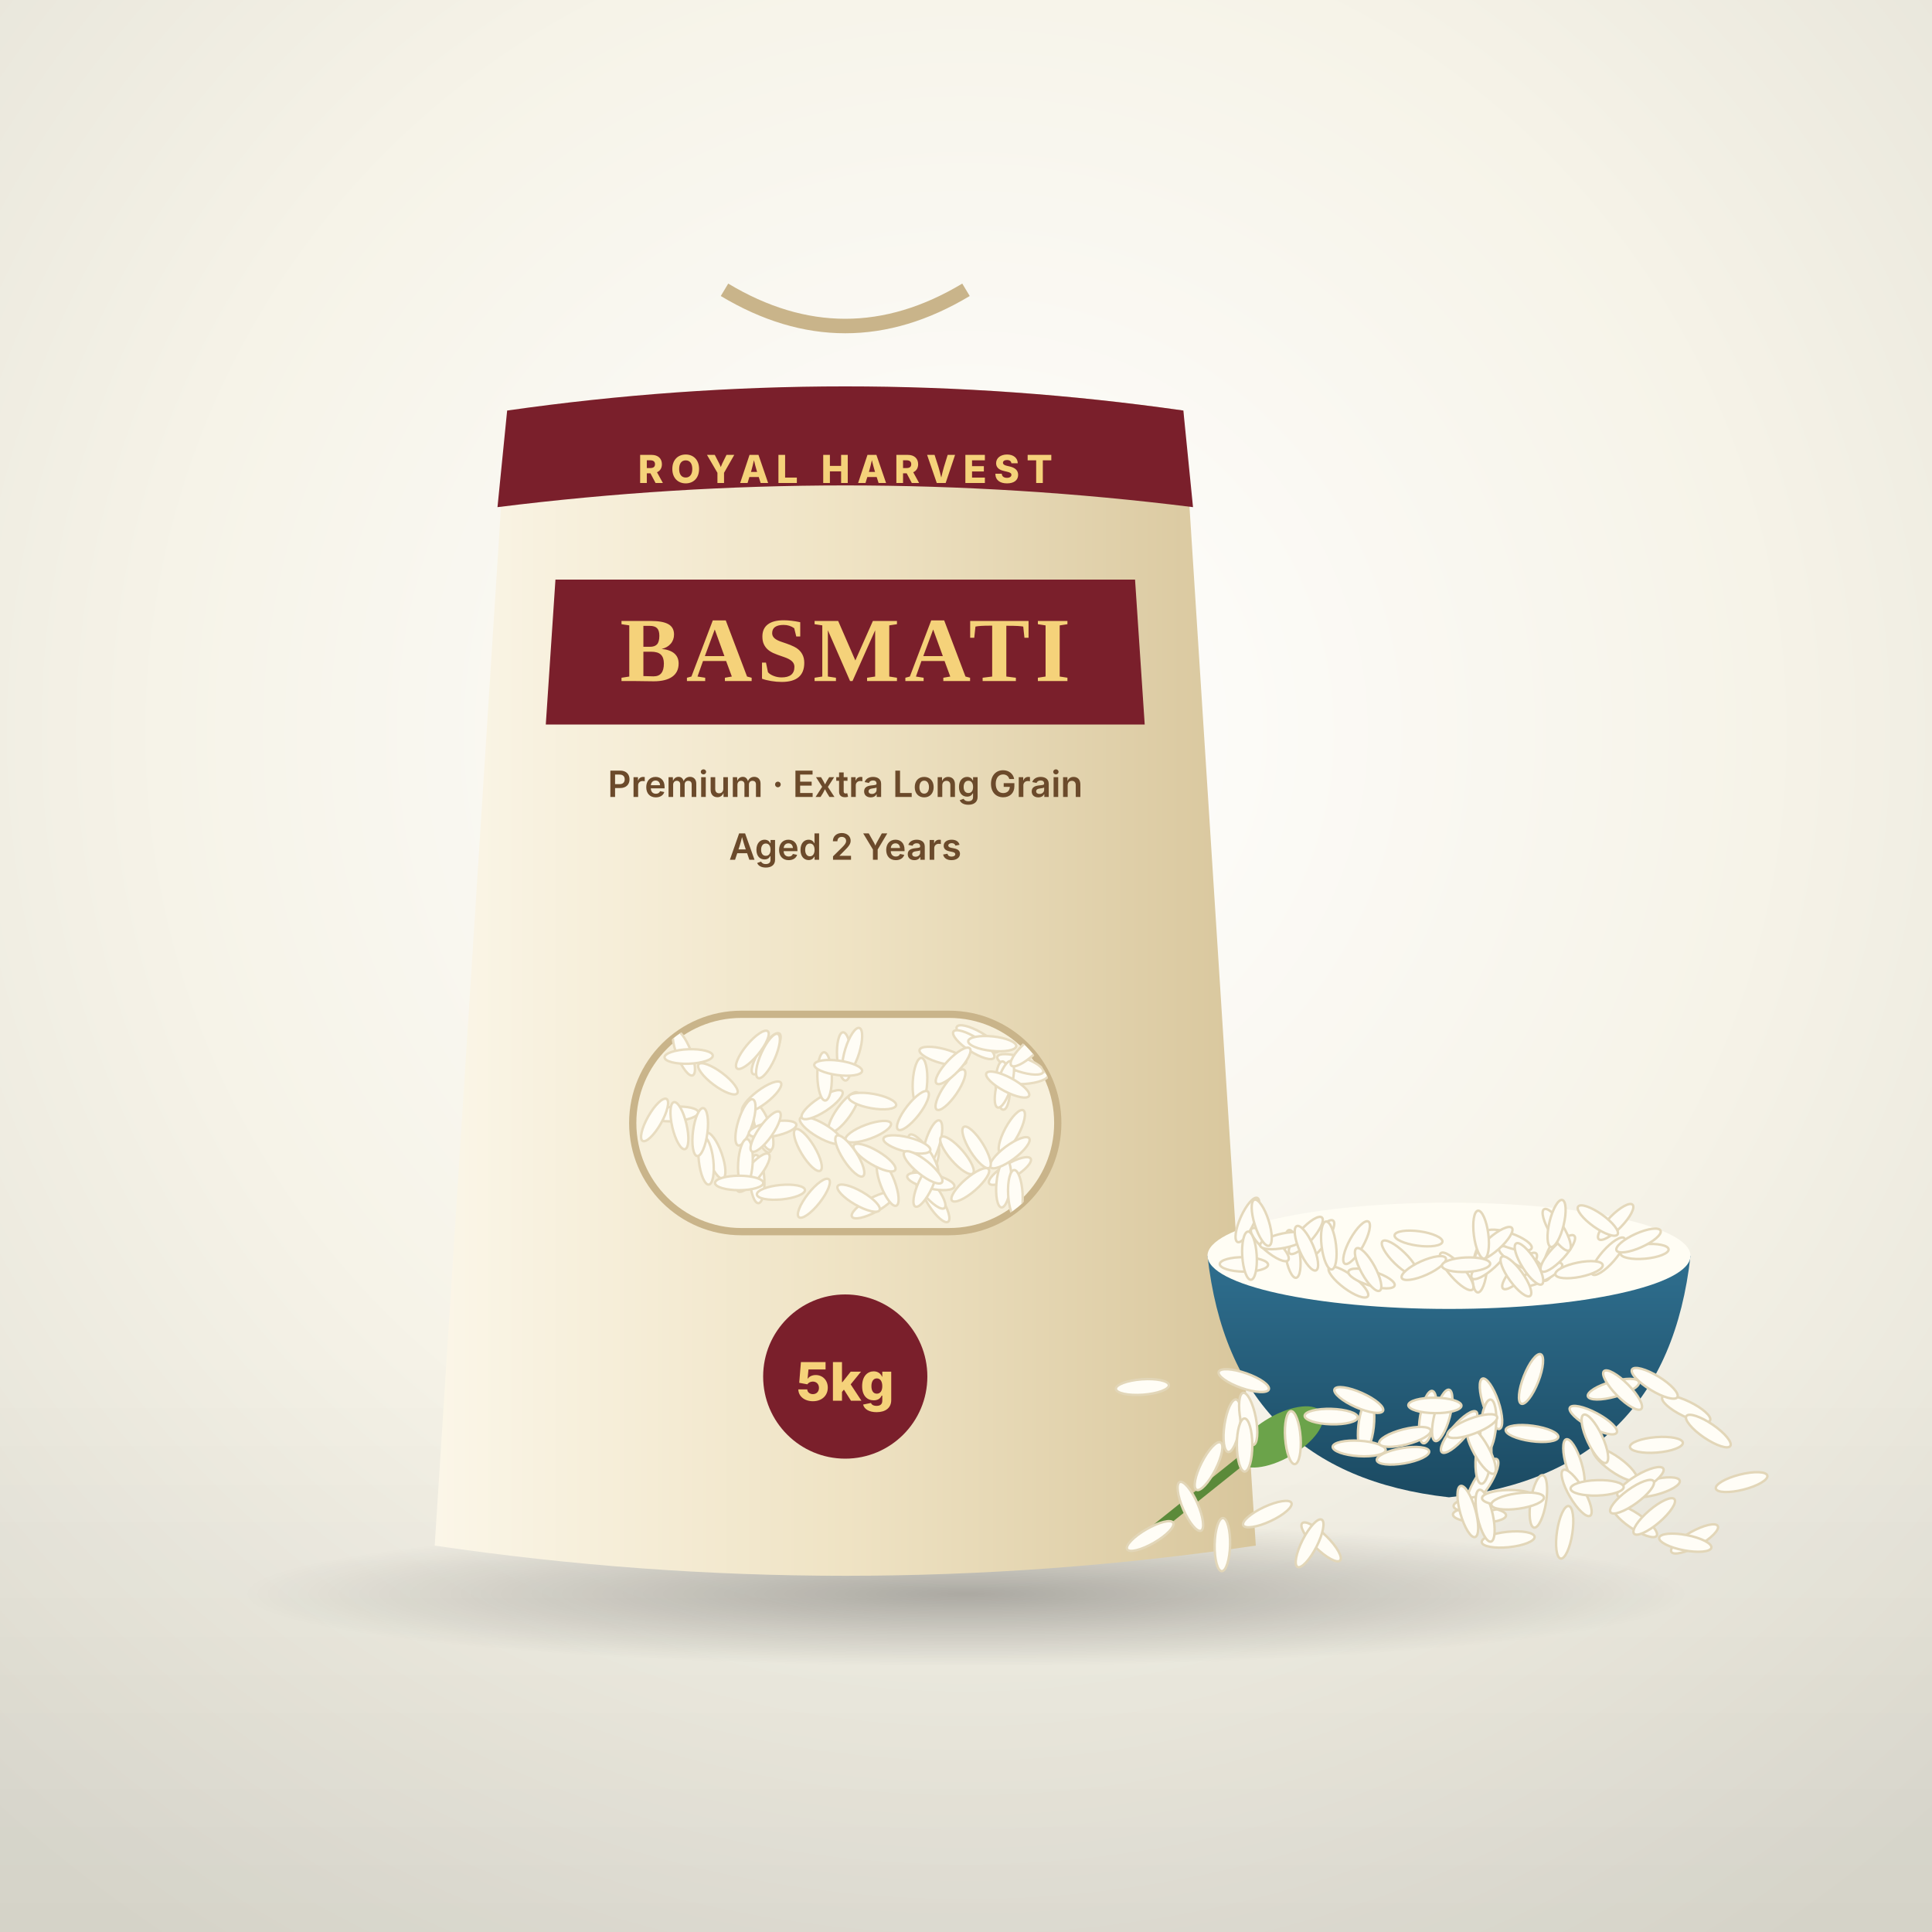
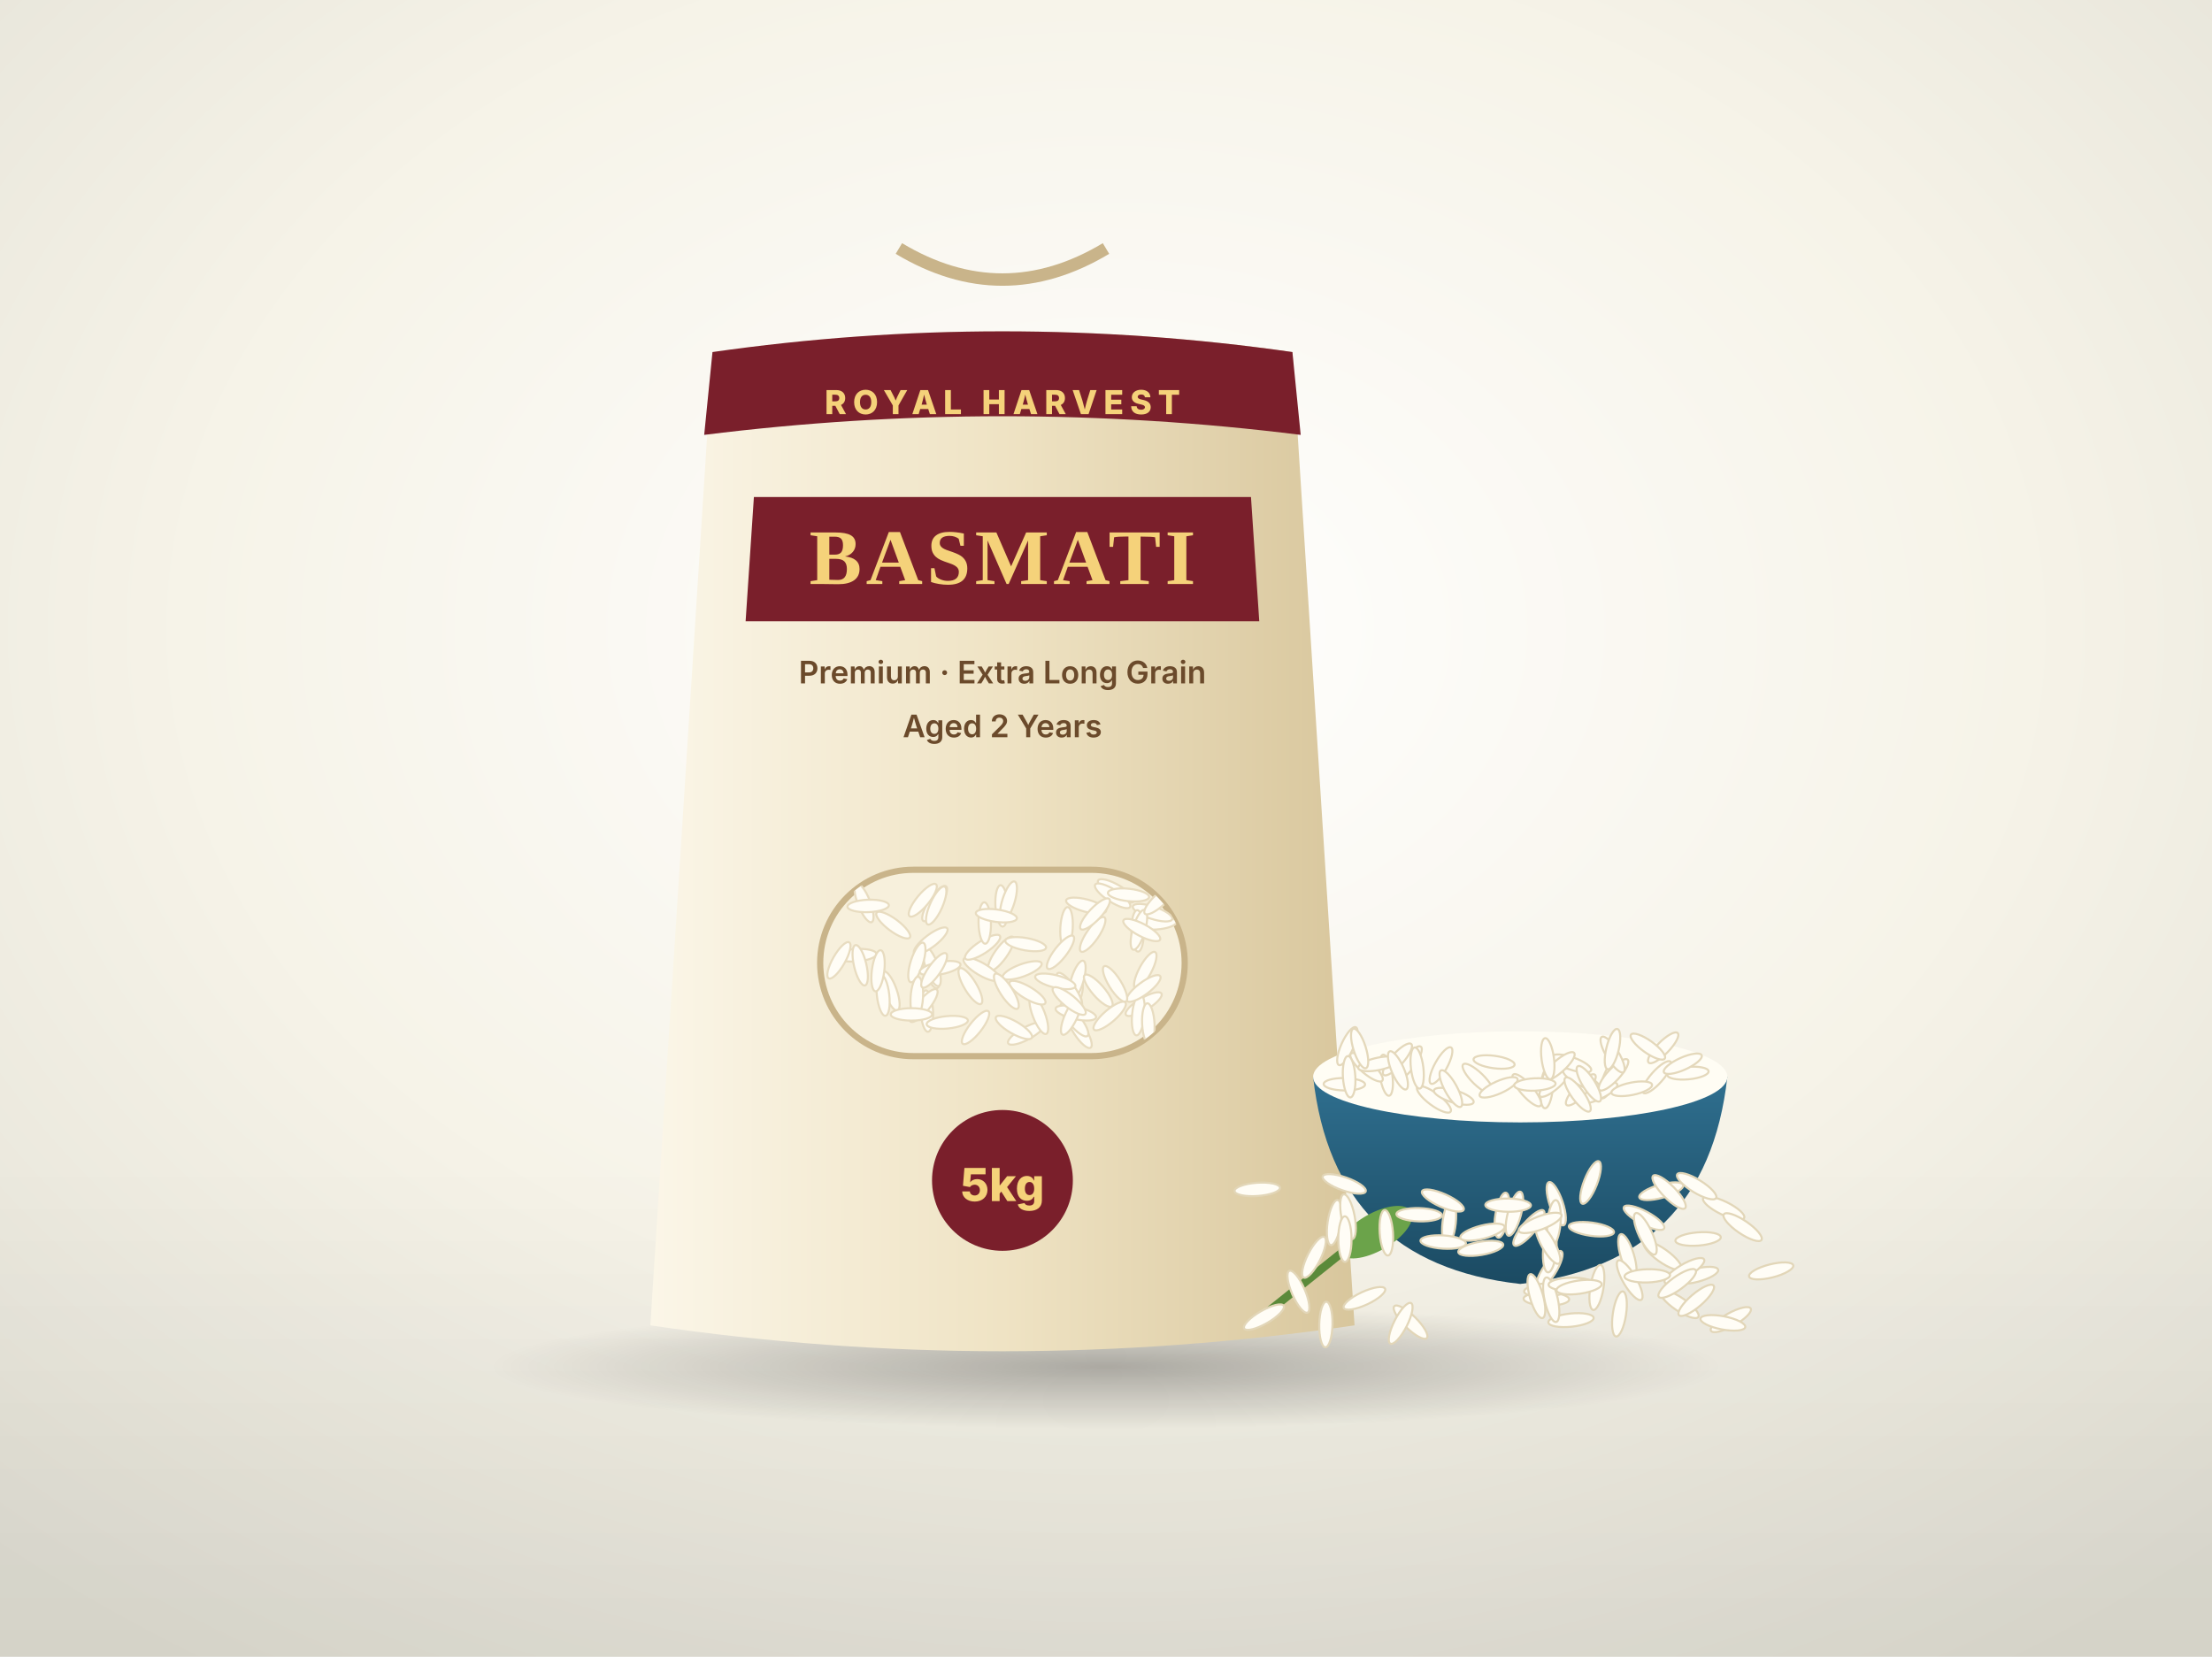
- <svg xmlns="http://www.w3.org/2000/svg" viewBox="0 0 800 800" width="800" height="800">
+ <svg xmlns="http://www.w3.org/2000/svg" viewBox="-134 0 1068 800" width="1068" height="800">
  <defs>
-     <linearGradient id="l160" x1="0" y1="0" x2="1" y2="0">
+     <linearGradient id="l161" x1="0" y1="0" x2="1" y2="0">
      <stop offset="0" stop-color="#fbf6e8" stop-opacity="1" />
      <stop offset="0.5" stop-color="#efe3c4" stop-opacity="1" />
      <stop offset="1" stop-color="#d8c69c" stop-opacity="1" />
    </linearGradient>
-     <radialGradient id="r161" cx="0.5" cy="0.5" r="0.5">
+     <radialGradient id="r162" cx="0.5" cy="0.5" r="0.5">
      <stop offset="0" stop-color="#000" stop-opacity="0.28" />
      <stop offset="1" stop-color="#000" stop-opacity="0" />
    </radialGradient>
-     <linearGradient id="l162" x1="0" y1="0" x2="0" y2="1">
+     <linearGradient id="l163" x1="0" y1="0" x2="0" y2="1">
      <stop offset="0" stop-color="#2f6f8f" stop-opacity="1" />
      <stop offset="1" stop-color="#1b4a62" stop-opacity="1" />
    </linearGradient>
-     <radialGradient id="r163" cx="0.5" cy="0.38" r="0.75">
+     <radialGradient id="r164" cx="0.5" cy="0.38" r="0.75">
      <stop offset="0" stop-color="#ffffff" stop-opacity="1" />
      <stop offset="0.55" stop-color="#f6f3e8" stop-opacity="1" />
      <stop offset="1" stop-color="#e2e0d5" stop-opacity="1" />
    </radialGradient>
-     <linearGradient id="l164" x1="0" y1="0" x2="0" y2="1">
+     <linearGradient id="l165" x1="0" y1="0" x2="0" y2="1">
      <stop offset="0" stop-color="#000" stop-opacity="0" />
      <stop offset="1" stop-color="#000" stop-opacity="0.06" />
    </linearGradient>
  </defs>
-   <rect width="800" height="800" fill="url(#r163)" />
-   <rect y="560" width="800" height="240" fill="url(#l164)" />
-   <ellipse cx="400" cy="660" rx="300" ry="30" fill="url(#r161)" />
-   <path d="M210 170 Q350 150 490 170 L520 640 Q350 665 180 640 Z" fill="url(#l160)" />
+   <rect x="-134" width="1068" height="800" fill="url(#r164)" />
+   <rect x="-134" y="560" width="1068" height="240" fill="url(#l165)" />
+   <ellipse cx="400" cy="660" rx="300" ry="30" fill="url(#r162)" />
+   <path d="M210 170 Q350 150 490 170 L520 640 Q350 665 180 640 Z" fill="url(#l161)" />
  <path d="M210 170 Q350 150 490 170 L494 210 Q350 192 206 210 Z" fill="#7a1f2b" />
  <text x="350" y="200" font-family="Inter, 'Segoe UI', Roboto, Arial, sans-serif" font-size="16" font-weight="800" fill="#f5d27a" text-anchor="middle" letter-spacing="3">ROYAL HARVEST</text>
  <path d="M230 240 L470 240 L474 300 L226 300 Z" fill="#7a1f2b" />
  <text x="350" y="282" font-family="Georgia, 'Times New Roman', serif" font-size="38" font-weight="800" fill="#f5d27a" text-anchor="middle" letter-spacing="2">BASMATI</text>
  <text x="350" y="330" font-family="Inter, 'Segoe UI', Roboto, Arial, sans-serif" font-size="15" font-weight="600" fill="#6b4a2b" text-anchor="middle" letter-spacing="0">Premium · Extra Long Grain</text>
  <text x="350" y="356" font-family="Inter, 'Segoe UI', Roboto, Arial, sans-serif" font-size="15" font-weight="600" fill="#6b4a2b" text-anchor="middle" letter-spacing="0">Aged 2 Years</text>
  <rect x="262" y="420" width="176" height="90" rx="45" fill="#f7f0dc" stroke="#c9b48a" stroke-width="3" />
  <clipPath id="win">
    <rect x="262" y="420" width="176" height="90" rx="45" />
  </clipPath>
  <g clip-path="url(#win)">
    <ellipse cx="361.561" cy="499.023" rx="10" ry="3" fill="#fffdf6" stroke="#e8dcc0" stroke-width="1" transform="rotate(151.3809 361.5614 499.0228)" />
    <ellipse cx="349.302" cy="460.576" rx="10" ry="3" fill="#fffdf6" stroke="#e8dcc0" stroke-width="1" transform="rotate(125.5809 349.3018 460.5765)" />
    <ellipse cx="418.971" cy="468.546" rx="10" ry="3" fill="#fffdf6" stroke="#e8dcc0" stroke-width="1" transform="rotate(118.3268 418.9705 468.5458)" />
    <ellipse cx="295.982" cy="478.531" rx="10" ry="3" fill="#fffdf6" stroke="#e8dcc0" stroke-width="1" transform="rotate(70.34449 295.9816 478.5311)" />
    <ellipse cx="367.554" cy="489.922" rx="10" ry="3" fill="#fffdf6" stroke="#e8dcc0" stroke-width="1" transform="rotate(69.08728 367.554 489.922)" />
    <ellipse cx="317.261" cy="436.336" rx="10" ry="3" fill="#fffdf6" stroke="#e8dcc0" stroke-width="1" transform="rotate(123.023 317.2614 436.3365)" />
    <ellipse cx="387.141" cy="497.524" rx="10" ry="3" fill="#fffdf6" stroke="#e8dcc0" stroke-width="1" transform="rotate(57.13527 387.1405 497.5241)" />
    <ellipse cx="311.542" cy="434.718" rx="10" ry="3" fill="#fffdf6" stroke="#e8dcc0" stroke-width="1" transform="rotate(129.6643 311.5421 434.7184)" />
    <ellipse cx="418.19" cy="484.893" rx="10" ry="3" fill="#fffdf6" stroke="#e8dcc0" stroke-width="1" transform="rotate(149.1807 418.1898 484.8931)" />
    <ellipse cx="424.038" cy="445.856" rx="10" ry="3" fill="#fffdf6" stroke="#e8dcc0" stroke-width="1" transform="rotate(176.1764 424.0382 445.8558)" />
    <ellipse cx="315.215" cy="467.69" rx="10" ry="3" fill="#fffdf6" stroke="#e8dcc0" stroke-width="1" transform="rotate(70.39702 315.2148 467.6902)" />
    <ellipse cx="384.169" cy="483.207" rx="10" ry="3" fill="#fffdf6" stroke="#e8dcc0" stroke-width="1" transform="rotate(112.2713 384.1692 483.2072)" />
    <ellipse cx="386.084" cy="473.505" rx="10" ry="3" fill="#fffdf6" stroke="#e8dcc0" stroke-width="1" transform="rotate(106.9545 386.0838 473.5053)" />
    <ellipse cx="313.507" cy="488.236" rx="10" ry="3" fill="#fffdf6" stroke="#e8dcc0" stroke-width="1" transform="rotate(86.86775 313.5067 488.2362)" />
    <ellipse cx="292.372" cy="480.578" rx="10" ry="3" fill="#fffdf6" stroke="#e8dcc0" stroke-width="1" transform="rotate(83.50131 292.3715 480.5777)" />
    <ellipse cx="359.526" cy="468.591" rx="10" ry="3" fill="#fffdf6" stroke="#e8dcc0" stroke-width="1" transform="rotate(159.8452 359.5256 468.5911)" />
    <ellipse cx="422.485" cy="440.731" rx="10" ry="3" fill="#fffdf6" stroke="#e8dcc0" stroke-width="1" transform="rotate(18.31558 422.4853 440.7307)" />
    <ellipse cx="315.906" cy="466.671" rx="10" ry="3" fill="#fffdf6" stroke="#e8dcc0" stroke-width="1" transform="rotate(70.69618 315.906 466.6707)" />
    <ellipse cx="415.609" cy="490.009" rx="10" ry="3" fill="#fffdf6" stroke="#e8dcc0" stroke-width="1" transform="rotate(95.42045 415.6092 490.0086)" />
    <ellipse cx="415.273" cy="449.511" rx="10" ry="3" fill="#fffdf6" stroke="#e8dcc0" stroke-width="1" transform="rotate(88.76219 415.2735 449.5112)" />
    <ellipse cx="418.15" cy="477.315" rx="10" ry="3" fill="#fffdf6" stroke="#e8dcc0" stroke-width="1" transform="rotate(143.2427 418.15 477.3151)" />
    <ellipse cx="323.366" cy="493.67" rx="10" ry="3" fill="#fffdf6" stroke="#e8dcc0" stroke-width="1" transform="rotate(174.5314 323.3655 493.6699)" />
    <ellipse cx="404.847" cy="430.187" rx="10" ry="3" fill="#fffdf6" stroke="#e8dcc0" stroke-width="1" transform="rotate(30.14654 404.8466 430.1873)" />
    <ellipse cx="390.42" cy="437.317" rx="10" ry="3" fill="#fffdf6" stroke="#e8dcc0" stroke-width="1" transform="rotate(14.85396 390.4198 437.3173)" />
    <ellipse cx="415.892" cy="448.989" rx="10" ry="3" fill="#fffdf6" stroke="#e8dcc0" stroke-width="1" transform="rotate(106.0748 415.8917 448.9889)" />
    <ellipse cx="311.948" cy="485.574" rx="10" ry="3" fill="#fffdf6" stroke="#e8dcc0" stroke-width="1" transform="rotate(129.5246 311.9476 485.5739)" />
    <ellipse cx="279.199" cy="461.266" rx="10" ry="3" fill="#fffdf6" stroke="#e8dcc0" stroke-width="1" transform="rotate(176.3113 279.1986 461.2665)" />
    <ellipse cx="283.18" cy="435.982" rx="10" ry="3" fill="#fffdf6" stroke="#e8dcc0" stroke-width="1" transform="rotate(68.61684 283.1799 435.9816)" />
    <ellipse cx="396.276" cy="478.392" rx="10" ry="3" fill="#fffdf6" stroke="#e8dcc0" stroke-width="1" transform="rotate(48.95162 396.2759 478.392)" />
    <ellipse cx="349.606" cy="437.445" rx="10" ry="3" fill="#fffdf6" stroke="#e8dcc0" stroke-width="1" transform="rotate(86.88277 349.6063 437.4448)" />
    <ellipse cx="339.944" cy="468.099" rx="10" ry="3" fill="#fffdf6" stroke="#e8dcc0" stroke-width="1" transform="rotate(30.24086 339.9441 468.0987)" />
    <ellipse cx="393.564" cy="451.224" rx="10" ry="3" fill="#fffdf6" stroke="#e8dcc0" stroke-width="1" transform="rotate(124.5322 393.5637 451.2244)" />
    <ellipse cx="403.195" cy="432.586" rx="10" ry="3" fill="#fffdf6" stroke="#e8dcc0" stroke-width="1" transform="rotate(32.76889 403.1953 432.5863)" />
    <ellipse cx="384.749" cy="492.505" rx="10" ry="3" fill="#fffdf6" stroke="#e8dcc0" stroke-width="1" transform="rotate(50.74015 384.7494 492.5054)" />
    <ellipse cx="404.376" cy="475.105" rx="10" ry="3" fill="#fffdf6" stroke="#e8dcc0" stroke-width="1" transform="rotate(58.03608 404.3757 475.1049)" />
    <ellipse cx="285.164" cy="437.472" rx="10" ry="3" fill="#fffdf6" stroke="#e8dcc0" stroke-width="1" transform="rotate(177.912 285.1638 437.4716)" />
    <ellipse cx="380.949" cy="448.044" rx="10" ry="3" fill="#fffdf6" stroke="#e8dcc0" stroke-width="1" transform="rotate(93.22895 380.9491 448.0436)" />
    <ellipse cx="281.327" cy="466.117" rx="10" ry="3" fill="#fffdf6" stroke="#e8dcc0" stroke-width="1" transform="rotate(76.76731 281.3273 466.1173)" />
    <ellipse cx="394.672" cy="441.359" rx="10" ry="3" fill="#fffdf6" stroke="#e8dcc0" stroke-width="1" transform="rotate(133.4078 394.6718 441.3589)" />
    <ellipse cx="297.273" cy="446.721" rx="10" ry="3" fill="#fffdf6" stroke="#e8dcc0" stroke-width="1" transform="rotate(36.83364 297.2734 446.7213)" />
    <ellipse cx="410.863" cy="432.156" rx="10" ry="3" fill="#fffdf6" stroke="#e8dcc0" stroke-width="1" transform="rotate(6.01923 410.8627 432.1562)" />
    <ellipse cx="420.444" cy="494.476" rx="10" ry="3" fill="#fffdf6" stroke="#e8dcc0" stroke-width="1" transform="rotate(87.07306 420.4436 494.4757)" />
    <ellipse cx="362.104" cy="479.355" rx="10" ry="3" fill="#fffdf6" stroke="#e8dcc0" stroke-width="1" transform="rotate(30.72215 362.1044 479.3553)" />
    <ellipse cx="352.893" cy="435.214" rx="10" ry="3" fill="#fffdf6" stroke="#e8dcc0" stroke-width="1" transform="rotate(107.1486 352.8928 435.2143)" />
    <ellipse cx="385.439" cy="489.164" rx="10" ry="3" fill="#fffdf6" stroke="#e8dcc0" stroke-width="1" transform="rotate(12.55515 385.4392 489.1638)" />
    <ellipse cx="361.228" cy="455.928" rx="10" ry="3" fill="#fffdf6" stroke="#e8dcc0" stroke-width="1" transform="rotate(10.04251 361.2279 455.9281)" />
    <ellipse cx="417.27" cy="449.097" rx="10" ry="3" fill="#fffdf6" stroke="#e8dcc0" stroke-width="1" transform="rotate(27.94052 417.2701 449.0967)" />
    <ellipse cx="315.362" cy="454.33" rx="10" ry="3" fill="#fffdf6" stroke="#e8dcc0" stroke-width="1" transform="rotate(142.7943 315.3615 454.3304)" />
    <ellipse cx="401.778" cy="490.622" rx="10" ry="3" fill="#fffdf6" stroke="#e8dcc0" stroke-width="1" transform="rotate(139.2424 401.7781 490.6223)" />
    <ellipse cx="383.232" cy="490.533" rx="10" ry="3" fill="#fffdf6" stroke="#e8dcc0" stroke-width="1" transform="rotate(114.7688 383.232 490.5335)" />
    <ellipse cx="382.329" cy="478.163" rx="10" ry="3" fill="#fffdf6" stroke="#e8dcc0" stroke-width="1" transform="rotate(55.55912 382.3293 478.1632)" />
    <ellipse cx="334.532" cy="476.192" rx="10" ry="3" fill="#fffdf6" stroke="#e8dcc0" stroke-width="1" transform="rotate(58.92899 334.5322 476.1915)" />
    <ellipse cx="308.677" cy="464.756" rx="10" ry="3" fill="#fffdf6" stroke="#e8dcc0" stroke-width="1" transform="rotate(107.6784 308.6769 464.7558)" />
    <ellipse cx="378.027" cy="459.857" rx="10" ry="3" fill="#fffdf6" stroke="#e8dcc0" stroke-width="1" transform="rotate(128.0125 378.0273 459.8566)" />
    <ellipse cx="308.656" cy="481.654" rx="10" ry="3" fill="#fffdf6" stroke="#e8dcc0" stroke-width="1" transform="rotate(93.51076 308.6558 481.6543)" />
    <ellipse cx="340.425" cy="457.419" rx="10" ry="3" fill="#fffdf6" stroke="#e8dcc0" stroke-width="1" transform="rotate(146.7962 340.4245 457.4188)" />
    <ellipse cx="289.944" cy="468.773" rx="10" ry="3" fill="#fffdf6" stroke="#e8dcc0" stroke-width="1" transform="rotate(97.24062 289.9438 468.7727)" />
    <ellipse cx="375.519" cy="473.891" rx="10" ry="3" fill="#fffdf6" stroke="#e8dcc0" stroke-width="1" transform="rotate(13.99321 375.5189 473.8912)" />
    <ellipse cx="337.011" cy="496.167" rx="10" ry="3" fill="#fffdf6" stroke="#e8dcc0" stroke-width="1" transform="rotate(128.218 337.0112 496.1671)" />
    <ellipse cx="351.894" cy="478.668" rx="10" ry="3" fill="#fffdf6" stroke="#e8dcc0" stroke-width="1" transform="rotate(56.94262 351.8944 478.6679)" />
    <ellipse cx="426.104" cy="434.41" rx="10" ry="3" fill="#fffdf6" stroke="#e8dcc0" stroke-width="1" transform="rotate(137.2762 426.1037 434.4102)" />
    <ellipse cx="341.452" cy="445.716" rx="10" ry="3" fill="#fffdf6" stroke="#e8dcc0" stroke-width="1" transform="rotate(88.59847 341.4517 445.7159)" />
    <ellipse cx="306.07" cy="489.837" rx="10" ry="3" fill="#fffdf6" stroke="#e8dcc0" stroke-width="1" transform="rotate(179.9443 306.0701 489.8375)" />
    <ellipse cx="355.531" cy="496.133" rx="10" ry="3" fill="#fffdf6" stroke="#e8dcc0" stroke-width="1" transform="rotate(29.96953 355.5314 496.1331)" />
    <ellipse cx="347.07" cy="442.178" rx="10" ry="3" fill="#fffdf6" stroke="#e8dcc0" stroke-width="1" transform="rotate(7.697249 347.0697 442.1781)" />
    <ellipse cx="382.233" cy="483.375" rx="10" ry="3" fill="#fffdf6" stroke="#e8dcc0" stroke-width="1" transform="rotate(38.87394 382.2325 483.3752)" />
    <ellipse cx="271.05" cy="463.736" rx="10" ry="3" fill="#fffdf6" stroke="#e8dcc0" stroke-width="1" transform="rotate(119.6838 271.05 463.7365)" />
    <ellipse cx="319.915" cy="467.518" rx="10" ry="3" fill="#fffdf6" stroke="#e8dcc0" stroke-width="1" transform="rotate(169.2533 319.9146 467.5184)" />
    <ellipse cx="317.034" cy="468.578" rx="10" ry="3" fill="#fffdf6" stroke="#e8dcc0" stroke-width="1" transform="rotate(125.1259 317.0338 468.5779)" />
    <ellipse cx="318.009" cy="437.277" rx="10" ry="3" fill="#fffdf6" stroke="#e8dcc0" stroke-width="1" transform="rotate(114.2137 318.0091 437.2767)" />
  </g>
  <circle cx="350" cy="570" r="34" fill="#7a1f2b" />
  <text x="350" y="580" font-family="Inter, 'Segoe UI', Roboto, Arial, sans-serif" font-size="22" font-weight="800" fill="#f5d27a" text-anchor="middle" letter-spacing="0">5kg</text>
  <path d="M300 120 Q350 150 400 120" fill="none" stroke="#c9b48a" stroke-width="6" />
  <path d="M540 540 Q600 620 660 540 Z" fill="#fff" />
-   <path d="M500 520 L700 520 Q690 610 600 620 Q510 610 500 520 Z" fill="url(#l162)" />
+   <path d="M500 520 L700 520 Q690 610 600 620 Q510 610 500 520 Z" fill="url(#l163)" />
  <ellipse cx="600" cy="520" rx="100" ry="22" fill="#fffdf4" />
  <ellipse cx="535.238" cy="519.217" rx="10" ry="3" fill="#fffdf6" stroke="#e4d8bb" stroke-width="1" transform="rotate(81.61771 535.2384 519.2169)" />
  <ellipse cx="629.241" cy="526.291" rx="10" ry="3" fill="#fffdf6" stroke="#e4d8bb" stroke-width="1" transform="rotate(133.421 629.2415 526.2906)" />
  <ellipse cx="612.751" cy="525.204" rx="10" ry="3" fill="#fffdf6" stroke="#e4d8bb" stroke-width="1" transform="rotate(94.86585 612.7513 525.2043)" />
  <ellipse cx="642.949" cy="520.956" rx="10" ry="3" fill="#fffdf6" stroke="#e4d8bb" stroke-width="1" transform="rotate(110.7022 642.9491 520.9558)" />
  <ellipse cx="616.887" cy="522.554" rx="10" ry="3" fill="#fffdf6" stroke="#e4d8bb" stroke-width="1" transform="rotate(137.4607 616.8867 522.5539)" />
  <ellipse cx="637.765" cy="527.789" rx="10" ry="3" fill="#fffdf6" stroke="#e4d8bb" stroke-width="1" transform="rotate(154.6739 637.7648 527.7894)" />
  <ellipse cx="629.692" cy="521.296" rx="10" ry="3" fill="#fffdf6" stroke="#e4d8bb" stroke-width="1" transform="rotate(27.03737 629.6921 521.2955)" />
  <ellipse cx="558.346" cy="530.851" rx="10" ry="3" fill="#fffdf6" stroke="#e4d8bb" stroke-width="1" transform="rotate(36.60954 558.3464 530.8508)" />
  <ellipse cx="669.01" cy="505.981" rx="10" ry="3" fill="#fffdf6" stroke="#e4d8bb" stroke-width="1" transform="rotate(134.4854 669.0099 505.9809)" />
  <ellipse cx="603.172" cy="526.445" rx="10" ry="3" fill="#fffdf6" stroke="#e4d8bb" stroke-width="1" transform="rotate(48.83721 603.1723 526.4454)" />
  <ellipse cx="546.116" cy="513.507" rx="10" ry="3" fill="#fffdf6" stroke="#e4d8bb" stroke-width="1" transform="rotate(126.0964 546.1162 513.5073)" />
  <ellipse cx="624.793" cy="513.533" rx="10" ry="3" fill="#fffdf6" stroke="#e4d8bb" stroke-width="1" transform="rotate(19.4097 624.7927 513.533)" />
  <ellipse cx="567.92" cy="529.398" rx="10" ry="3" fill="#fffdf6" stroke="#e4d8bb" stroke-width="1" transform="rotate(17.02839 567.9201 529.3981)" />
  <ellipse cx="540.701" cy="511.583" rx="10" ry="3" fill="#fffdf6" stroke="#e4d8bb" stroke-width="1" transform="rotate(131.9109 540.7007 511.5835)" />
  <ellipse cx="515.089" cy="523.572" rx="10" ry="3" fill="#fffdf6" stroke="#e4d8bb" stroke-width="1" transform="rotate(0.7600872 515.0892 523.5717)" />
  <ellipse cx="680.972" cy="518.203" rx="10" ry="3" fill="#fffdf6" stroke="#e4d8bb" stroke-width="1" transform="rotate(174.8664 680.9725 518.2034)" />
  <ellipse cx="618.524" cy="515.038" rx="10" ry="3" fill="#fffdf6" stroke="#e4d8bb" stroke-width="1" transform="rotate(138.6332 618.5244 515.038)" />
  <ellipse cx="561.734" cy="514.548" rx="10" ry="3" fill="#fffdf6" stroke="#e4d8bb" stroke-width="1" transform="rotate(119.0838 561.7338 514.5481)" />
  <ellipse cx="645.052" cy="519.028" rx="10" ry="3" fill="#fffdf6" stroke="#e4d8bb" stroke-width="1" transform="rotate(132.9364 645.0516 519.0279)" />
  <ellipse cx="579.618" cy="520.969" rx="10" ry="3" fill="#fffdf6" stroke="#e4d8bb" stroke-width="1" transform="rotate(44.30972 579.618 520.9689)" />
  <ellipse cx="525.81" cy="515.366" rx="10" ry="3" fill="#fffdf6" stroke="#e4d8bb" stroke-width="1" transform="rotate(40.52226 525.8104 515.3657)" />
  <ellipse cx="644.602" cy="509.237" rx="10" ry="3" fill="#fffdf6" stroke="#e4d8bb" stroke-width="1" transform="rotate(58.34294 644.602 509.2374)" />
  <ellipse cx="531.591" cy="513.706" rx="10" ry="3" fill="#fffdf6" stroke="#e4d8bb" stroke-width="1" transform="rotate(168.1936 531.5913 513.7056)" />
  <ellipse cx="665.976" cy="520.18" rx="10" ry="3" fill="#fffdf6" stroke="#e4d8bb" stroke-width="1" transform="rotate(131.3629 665.9762 520.1796)" />
  <ellipse cx="661.631" cy="505.404" rx="10" ry="3" fill="#fffdf6" stroke="#e4d8bb" stroke-width="1" transform="rotate(35.40445 661.6313 505.404)" />
  <ellipse cx="550.235" cy="515.738" rx="10" ry="3" fill="#fffdf6" stroke="#e4d8bb" stroke-width="1" transform="rotate(83.00006 550.2351 515.7376)" />
  <ellipse cx="540.957" cy="516.865" rx="10" ry="3" fill="#fffdf6" stroke="#e4d8bb" stroke-width="1" transform="rotate(66.53143 540.957 516.8646)" />
  <ellipse cx="516.531" cy="505.162" rx="10" ry="3" fill="#fffdf6" stroke="#e4d8bb" stroke-width="1" transform="rotate(114.2036 516.5309 505.1622)" />
  <ellipse cx="587.369" cy="512.831" rx="10" ry="3" fill="#fffdf6" stroke="#e4d8bb" stroke-width="1" transform="rotate(7.746776 587.3686 512.8312)" />
  <ellipse cx="589.56" cy="525.074" rx="10" ry="3" fill="#fffdf6" stroke="#e4d8bb" stroke-width="1" transform="rotate(155.7428 589.5598 525.0737)" />
  <ellipse cx="607.064" cy="523.691" rx="10" ry="3" fill="#fffdf6" stroke="#e4d8bb" stroke-width="1" transform="rotate(177.4453 607.0636 523.6907)" />
  <ellipse cx="678.482" cy="513.668" rx="10" ry="3" fill="#fffdf6" stroke="#e4d8bb" stroke-width="1" transform="rotate(155.7703 678.4824 513.6682)" />
  <ellipse cx="653.843" cy="525.756" rx="10" ry="3" fill="#fffdf6" stroke="#e4d8bb" stroke-width="1" transform="rotate(168.5792 653.843 525.7558)" />
  <ellipse cx="633.122" cy="523.351" rx="10" ry="3" fill="#fffdf6" stroke="#e4d8bb" stroke-width="1" transform="rotate(57.7542 633.1221 523.3509)" />
  <ellipse cx="566.51" cy="525.68" rx="10" ry="3" fill="#fffdf6" stroke="#e4d8bb" stroke-width="1" transform="rotate(61.32926 566.5105 525.6803)" />
  <ellipse cx="644.547" cy="506.602" rx="10" ry="3" fill="#fffdf6" stroke="#e4d8bb" stroke-width="1" transform="rotate(103.6091 644.5473 506.6022)" />
  <ellipse cx="613.291" cy="511.237" rx="10" ry="3" fill="#fffdf6" stroke="#e4d8bb" stroke-width="1" transform="rotate(82.5641 613.2912 511.2375)" />
  <ellipse cx="627.711" cy="528.529" rx="10" ry="3" fill="#fffdf6" stroke="#e4d8bb" stroke-width="1" transform="rotate(53.97945 627.7111 528.5286)" />
  <ellipse cx="517.385" cy="519.953" rx="10" ry="3" fill="#fffdf6" stroke="#e4d8bb" stroke-width="1" transform="rotate(86.50884 517.385 519.9527)" />
  <ellipse cx="522.456" cy="506.304" rx="10" ry="3" fill="#fffdf6" stroke="#e4d8bb" stroke-width="1" transform="rotate(72.40437 522.4556 506.3045)" />
  <path d="M470 640 L520 600" stroke="#5b8a3a" stroke-width="4" />
  <ellipse cx="530" cy="595" rx="20" ry="9" fill="#6ba34a" transform="rotate(-30 530 595)" />
  <ellipse cx="473.043" cy="574.337" rx="11" ry="3.2" fill="#fffdf6" stroke="#e2d6b8" stroke-width="1" transform="rotate(175.8434 473.0432 574.3371)" />
  <ellipse cx="651.747" cy="606.501" rx="11" ry="3.2" fill="#fffdf6" stroke="#e2d6b8" stroke-width="1" transform="rotate(72.9939 651.7475 606.5012)" />
  <ellipse cx="591.22" cy="586.795" rx="11" ry="3.2" fill="#fffdf6" stroke="#e2d6b8" stroke-width="1" transform="rotate(99.59861 591.2205 586.7948)" />
  <ellipse cx="659.754" cy="588.047" rx="11" ry="3.2" fill="#fffdf6" stroke="#e2d6b8" stroke-width="1" transform="rotate(28.07071 659.7537 588.0471)" />
  <ellipse cx="668.663" cy="606.288" rx="11" ry="3.2" fill="#fffdf6" stroke="#e2d6b8" stroke-width="1" transform="rotate(35.48471 668.6634 606.2882)" />
  <ellipse cx="565.669" cy="590.527" rx="11" ry="3.2" fill="#fffdf6" stroke="#e2d6b8" stroke-width="1" transform="rotate(96.25311 565.6692 590.5273)" />
  <ellipse cx="547.046" cy="638.456" rx="11" ry="3.2" fill="#fffdf6" stroke="#e2d6b8" stroke-width="1" transform="rotate(44.55605 547.0459 638.4562)" />
  <ellipse cx="698.223" cy="583.355" rx="11" ry="3.2" fill="#fffdf6" stroke="#e2d6b8" stroke-width="1" transform="rotate(25.85833 698.2227 583.3554)" />
  <ellipse cx="510.207" cy="590.367" rx="11" ry="3.2" fill="#fffdf6" stroke="#e2d6b8" stroke-width="1" transform="rotate(98.62226 510.2074 590.3666)" />
  <ellipse cx="668.087" cy="575.216" rx="11" ry="3.2" fill="#fffdf6" stroke="#e2d6b8" stroke-width="1" transform="rotate(164.3293 668.0872 575.2163)" />
  <ellipse cx="613.965" cy="613.514" rx="11" ry="3.2" fill="#fffdf6" stroke="#e2d6b8" stroke-width="1" transform="rotate(122.4164 613.9648 613.5137)" />
  <ellipse cx="721.157" cy="613.707" rx="11" ry="3.2" fill="#fffdf6" stroke="#e2d6b8" stroke-width="1" transform="rotate(165.8169 721.1573 613.7066)" />
  <ellipse cx="685.183" cy="572.798" rx="11" ry="3.2" fill="#fffdf6" stroke="#e2d6b8" stroke-width="1" transform="rotate(31.48948 685.1834 572.7985)" />
  <ellipse cx="562.815" cy="599.772" rx="11" ry="3.2" fill="#fffdf6" stroke="#e2d6b8" stroke-width="1" transform="rotate(3.631701 562.8151 599.7721)" />
  <ellipse cx="492.908" cy="623.761" rx="11" ry="3.2" fill="#fffdf6" stroke="#e2d6b8" stroke-width="1" transform="rotate(66.41447 492.9076 623.7611)" />
  <ellipse cx="580.946" cy="602.806" rx="11" ry="3.2" fill="#fffdf6" stroke="#e2d6b8" stroke-width="1" transform="rotate(170.3198 580.9461 602.8064)" />
  <ellipse cx="652.853" cy="618.181" rx="11" ry="3.2" fill="#fffdf6" stroke="#e2d6b8" stroke-width="1" transform="rotate(59.51663 652.8531 618.1808)" />
  <ellipse cx="562.647" cy="579.715" rx="11" ry="3.2" fill="#fffdf6" stroke="#e2d6b8" stroke-width="1" transform="rotate(23.99279 562.647 579.7154)" />
  <ellipse cx="707.389" cy="592.57" rx="11" ry="3.2" fill="#fffdf6" stroke="#e2d6b8" stroke-width="1" transform="rotate(34.26759 707.3891 592.5699)" />
  <ellipse cx="634.374" cy="593.574" rx="11" ry="3.2" fill="#fffdf6" stroke="#e2d6b8" stroke-width="1" transform="rotate(7.85364 634.3743 593.574)" />
  <ellipse cx="647.906" cy="634.496" rx="11" ry="3.2" fill="#fffdf6" stroke="#e2d6b8" stroke-width="1" transform="rotate(98.61708 647.906 634.496)" />
  <ellipse cx="684.91" cy="615.867" rx="11" ry="3.2" fill="#fffdf6" stroke="#e2d6b8" stroke-width="1" transform="rotate(165.578 684.9102 615.8671)" />
  <ellipse cx="500.431" cy="607.095" rx="11" ry="3.2" fill="#fffdf6" stroke="#e2d6b8" stroke-width="1" transform="rotate(116.8499 500.4308 607.095)" />
  <ellipse cx="701.677" cy="637.235" rx="11" ry="3.2" fill="#fffdf6" stroke="#e2d6b8" stroke-width="1" transform="rotate(150.8323 701.6769 637.2349)" />
  <ellipse cx="624.501" cy="637.471" rx="11" ry="3.2" fill="#fffdf6" stroke="#e2d6b8" stroke-width="1" transform="rotate(174.1511 624.501 637.471)" />
  <ellipse cx="612.628" cy="627.296" rx="11" ry="3.2" fill="#fffdf6" stroke="#e2d6b8" stroke-width="1" transform="rotate(1.02599 612.6277 627.2963)" />
  <ellipse cx="604.179" cy="592.964" rx="11" ry="3.2" fill="#fffdf6" stroke="#e2d6b8" stroke-width="1" transform="rotate(130.3689 604.1791 592.9639)" />
  <ellipse cx="612.869" cy="622.879" rx="11" ry="3.2" fill="#fffdf6" stroke="#e2d6b8" stroke-width="1" transform="rotate(175.8481 612.8687 622.8791)" />
  <ellipse cx="614.964" cy="627.621" rx="11" ry="3.2" fill="#fffdf6" stroke="#e2d6b8" stroke-width="1" transform="rotate(77.39894 614.9639 627.6212)" />
  <ellipse cx="637.011" cy="621.699" rx="11" ry="3.2" fill="#fffdf6" stroke="#e2d6b8" stroke-width="1" transform="rotate(99.30541 637.0114 621.6988)" />
  <ellipse cx="551.22" cy="586.578" rx="11" ry="3.2" fill="#fffdf6" stroke="#e2d6b8" stroke-width="1" transform="rotate(1.676667 551.2198 586.5785)" />
  <ellipse cx="476.259" cy="636.038" rx="11" ry="3.2" fill="#fffdf6" stroke="#e2d6b8" stroke-width="1" transform="rotate(150.0064 476.2589 636.0378)" />
  <ellipse cx="633.956" cy="571.008" rx="11" ry="3.2" fill="#fffdf6" stroke="#e2d6b8" stroke-width="1" transform="rotate(111.4013 633.9564 571.0081)" />
  <ellipse cx="624.673" cy="620.179" rx="11" ry="3.2" fill="#fffdf6" stroke="#e2d6b8" stroke-width="1" transform="rotate(179.0749 624.6731 620.1795)" />
  <ellipse cx="542.279" cy="639.039" rx="11" ry="3.2" fill="#fffdf6" stroke="#e2d6b8" stroke-width="1" transform="rotate(116.9948 542.2793 639.0393)" />
  <ellipse cx="679.279" cy="613.708" rx="11" ry="3.2" fill="#fffdf6" stroke="#e2d6b8" stroke-width="1" transform="rotate(149.425 679.2785 613.7079)" />
  <ellipse cx="506.157" cy="639.594" rx="11" ry="3.2" fill="#fffdf6" stroke="#e2d6b8" stroke-width="1" transform="rotate(91.2477 506.1567 639.5939)" />
  <ellipse cx="617.391" cy="581.262" rx="11" ry="3.2" fill="#fffdf6" stroke="#e2d6b8" stroke-width="1" transform="rotate(71.30993 617.3914 581.2618)" />
  <ellipse cx="524.774" cy="626.948" rx="11" ry="3.2" fill="#fffdf6" stroke="#e2d6b8" stroke-width="1" transform="rotate(155.0821 524.774 626.948)" />
  <ellipse cx="661.339" cy="616.092" rx="11" ry="3.2" fill="#fffdf6" stroke="#e2d6b8" stroke-width="1" transform="rotate(178.2437 661.339 616.0919)" />
  <ellipse cx="628.421" cy="621.552" rx="11" ry="3.2" fill="#fffdf6" stroke="#e2d6b8" stroke-width="1" transform="rotate(171.97 628.4206 621.5519)" />
  <ellipse cx="597.197" cy="586.084" rx="11" ry="3.2" fill="#fffdf6" stroke="#e2d6b8" stroke-width="1" transform="rotate(105.1214 597.1971 586.0841)" />
  <ellipse cx="676.877" cy="629.774" rx="11" ry="3.2" fill="#fffdf6" stroke="#e2d6b8" stroke-width="1" transform="rotate(34.18556 676.8772 629.7744)" />
  <ellipse cx="614.273" cy="603.439" rx="11" ry="3.2" fill="#fffdf6" stroke="#e2d6b8" stroke-width="1" transform="rotate(94.61623 614.273 603.4393)" />
  <ellipse cx="516.854" cy="587.544" rx="11" ry="3.2" fill="#fffdf6" stroke="#e2d6b8" stroke-width="1" transform="rotate(79.01354 516.8535 587.5443)" />
  <ellipse cx="594.153" cy="581.959" rx="11" ry="3.2" fill="#fffdf6" stroke="#e2d6b8" stroke-width="1" transform="rotate(0.5779862 594.1531 581.9589)" />
  <ellipse cx="515.02" cy="571.687" rx="11" ry="3.2" fill="#fffdf6" stroke="#e2d6b8" stroke-width="1" transform="rotate(19.3011 515.0197 571.6874)" />
  <ellipse cx="697.839" cy="638.797" rx="11" ry="3.2" fill="#fffdf6" stroke="#e2d6b8" stroke-width="1" transform="rotate(10.82156 697.8393 638.7971)" />
  <ellipse cx="515.358" cy="598.353" rx="11" ry="3.2" fill="#fffdf6" stroke="#e2d6b8" stroke-width="1" transform="rotate(89.8192 515.3582 598.3526)" />
  <ellipse cx="660.407" cy="595.777" rx="11" ry="3.2" fill="#fffdf6" stroke="#e2d6b8" stroke-width="1" transform="rotate(64.80285 660.4069 595.7773)" />
  <ellipse cx="675.797" cy="619.751" rx="11" ry="3.2" fill="#fffdf6" stroke="#e2d6b8" stroke-width="1" transform="rotate(144.0206 675.7968 619.7514)" />
  <ellipse cx="607.797" cy="625.883" rx="11" ry="3.2" fill="#fffdf6" stroke="#e2d6b8" stroke-width="1" transform="rotate(74.18979 607.7974 625.8825)" />
  <ellipse cx="616.285" cy="590.485" rx="11" ry="3.2" fill="#fffdf6" stroke="#e2d6b8" stroke-width="1" transform="rotate(94.90659 616.2855 590.4852)" />
  <ellipse cx="671.886" cy="575.601" rx="11" ry="3.2" fill="#fffdf6" stroke="#e2d6b8" stroke-width="1" transform="rotate(45.39561 671.8857 575.6009)" />
  <ellipse cx="684.979" cy="627.916" rx="11" ry="3.2" fill="#fffdf6" stroke="#e2d6b8" stroke-width="1" transform="rotate(139.4407 684.9791 627.9162)" />
  <ellipse cx="581.756" cy="594.984" rx="11" ry="3.2" fill="#fffdf6" stroke="#e2d6b8" stroke-width="1" transform="rotate(165.6587 581.7558 594.9838)" />
  <ellipse cx="535.346" cy="595.299" rx="11" ry="3.2" fill="#fffdf6" stroke="#e2d6b8" stroke-width="1" transform="rotate(85.85365 535.3463 595.2987)" />
  <ellipse cx="685.88" cy="598.283" rx="11" ry="3.2" fill="#fffdf6" stroke="#e2d6b8" stroke-width="1" transform="rotate(175.4219 685.8798 598.2827)" />
  <ellipse cx="613.333" cy="600.542" rx="11" ry="3.2" fill="#fffdf6" stroke="#e2d6b8" stroke-width="1" transform="rotate(60.94072 613.3332 600.542)" />
  <ellipse cx="609.631" cy="590.528" rx="11" ry="3.2" fill="#fffdf6" stroke="#e2d6b8" stroke-width="1" transform="rotate(159.1543 609.6306 590.5278)" />
</svg>
